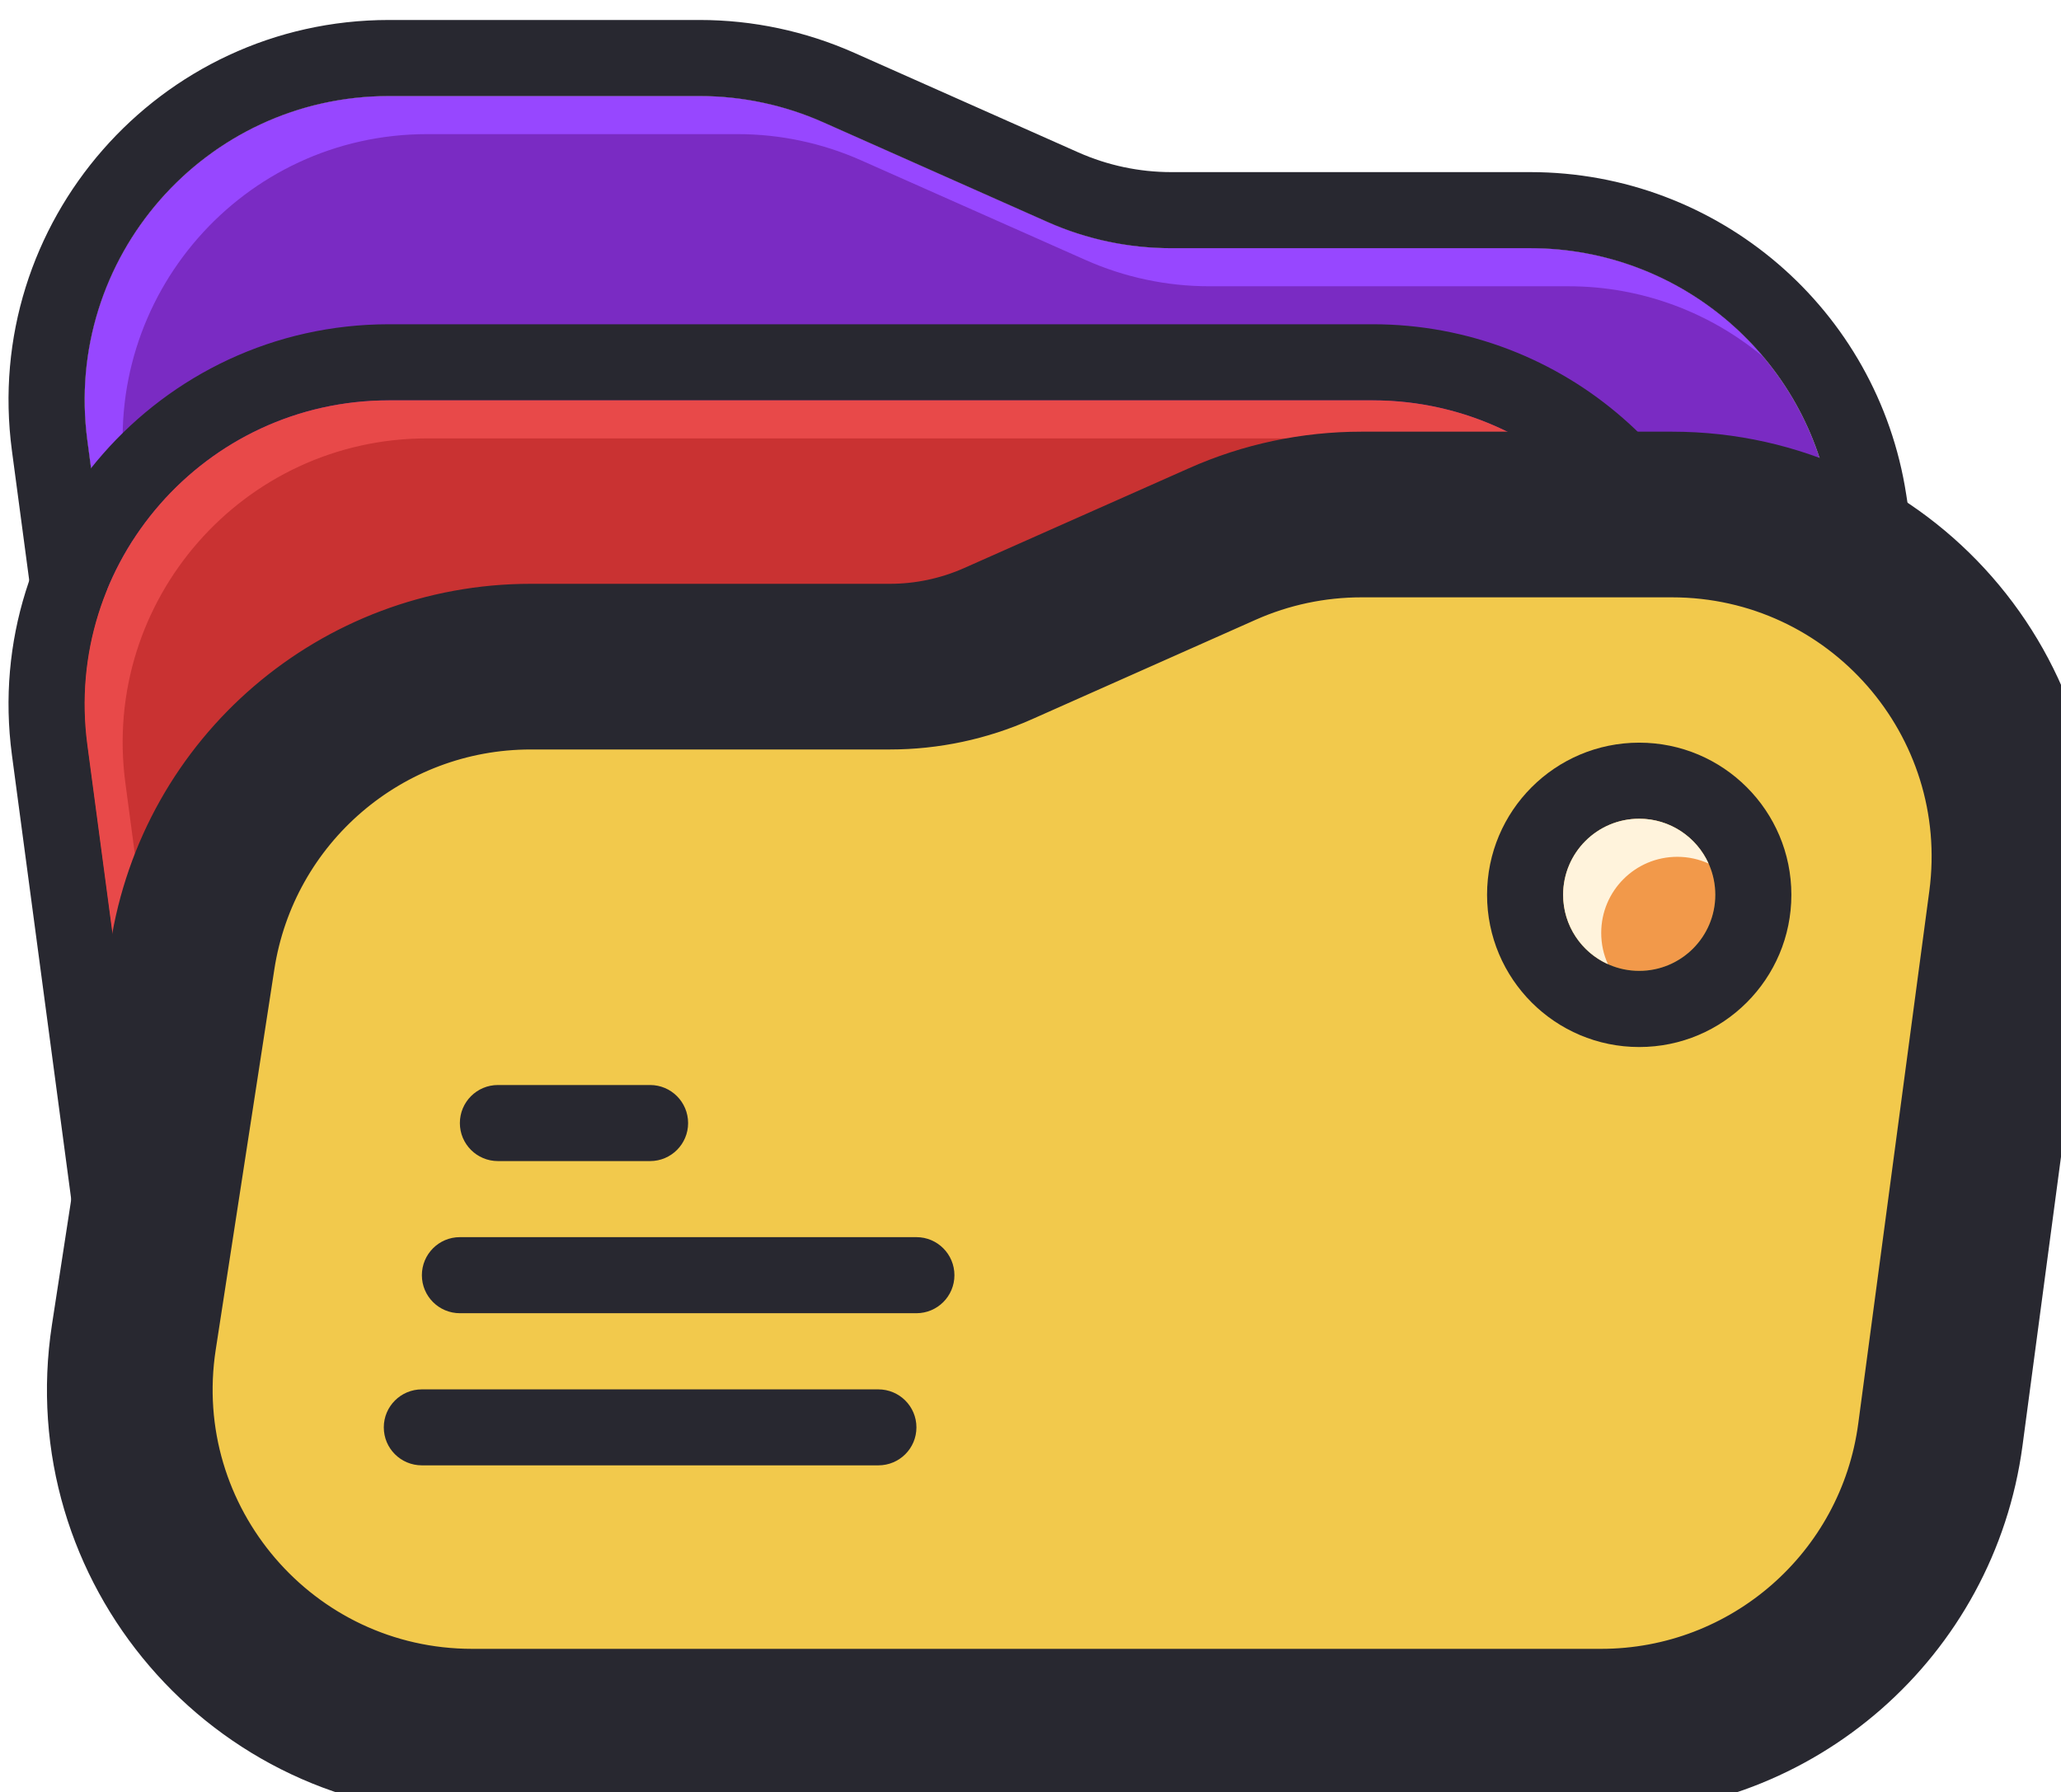
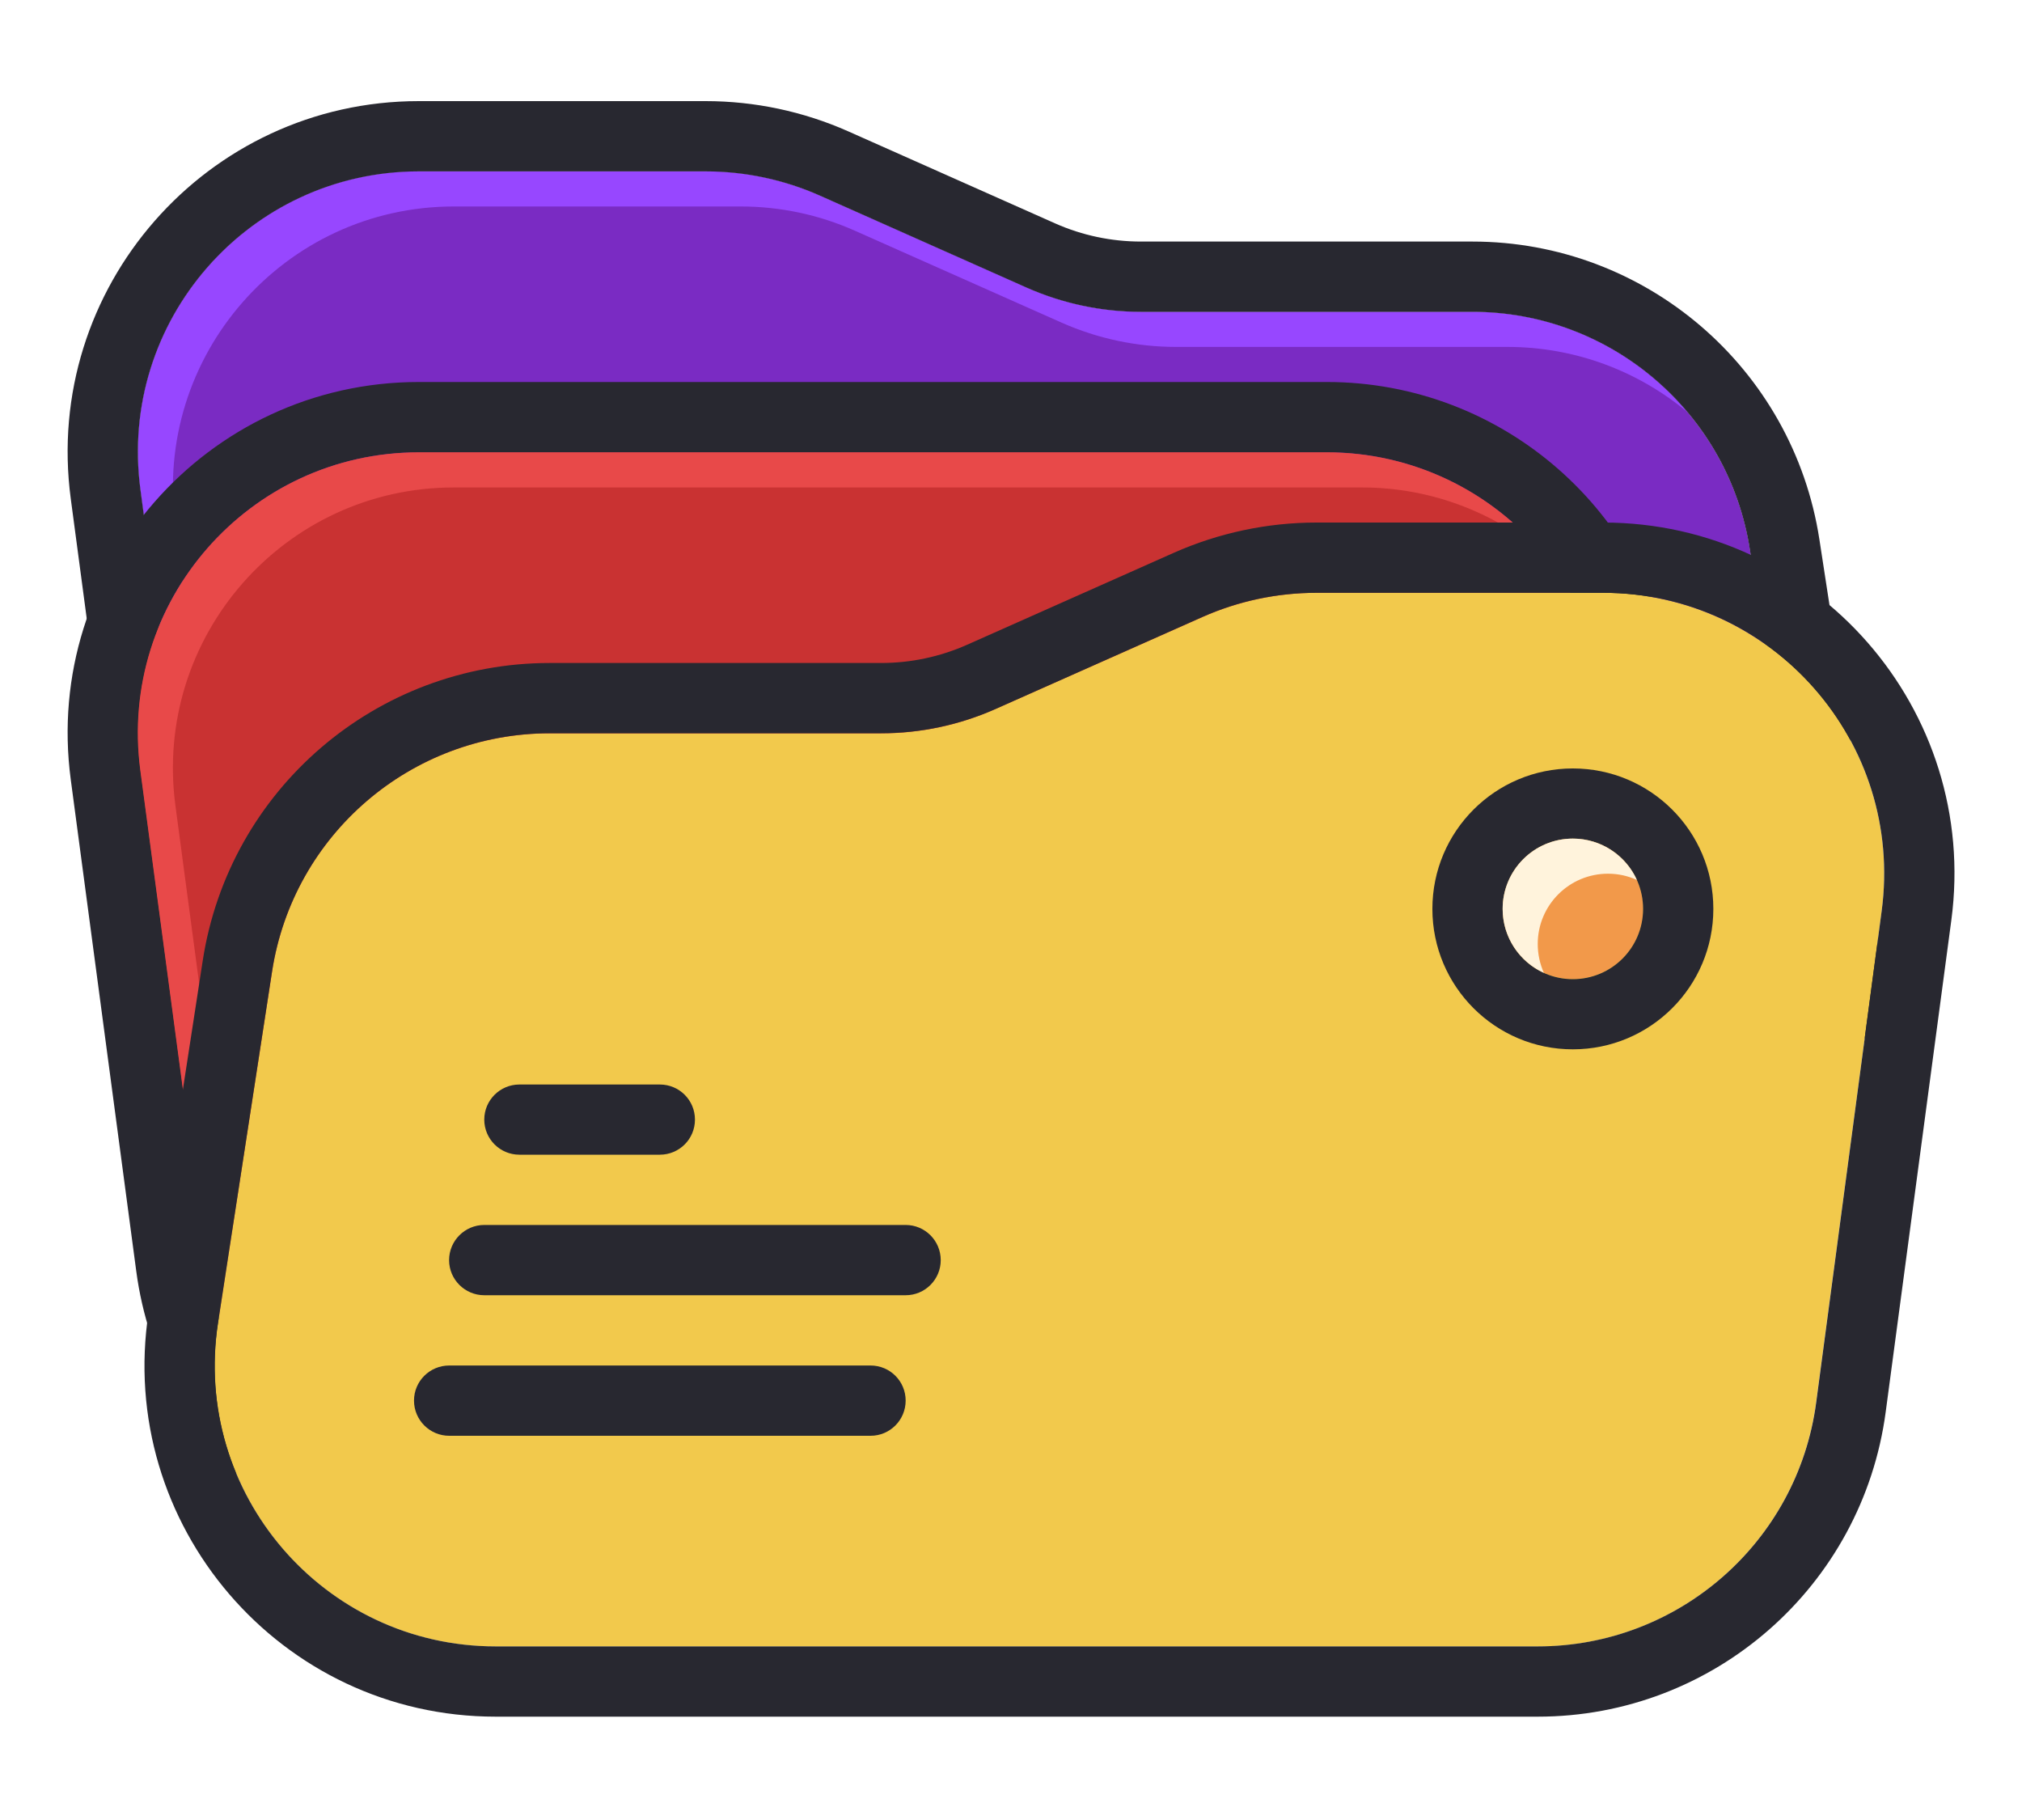
- <svg xmlns="http://www.w3.org/2000/svg" width="23" height="20" viewBox="0 0 23 20" fill="none">
-   <g id="Group 1641">
-     <g id="Group 745">
-       <path id="Rectangle 276" d="M20.434 5.65C20.179 3.993 18.754 2.77 17.077 2.77H13.07C12.595 2.77 12.125 2.671 11.691 2.478L9.187 1.365C8.753 1.172 8.283 1.072 7.808 1.072H4.342C2.288 1.072 0.704 2.881 0.975 4.917L1.768 10.861C1.993 12.548 3.432 13.808 5.134 13.808H17.73C19.812 13.808 21.404 11.953 21.087 9.896L20.434 5.65Z" fill="#7A2BC3" />
-       <path id="Subtract" d="M2.953 13.016C2.552 12.537 2.28 11.944 2.192 11.285L1.399 5.342C1.128 3.306 2.712 1.497 4.766 1.497H8.232C8.707 1.497 9.177 1.597 9.611 1.79L12.115 2.902C12.549 3.095 13.019 3.195 13.494 3.195H17.502C18.325 3.195 19.089 3.49 19.682 3.987C19.055 3.238 18.114 2.77 17.077 2.77H13.07C12.595 2.77 12.125 2.671 11.691 2.478L9.187 1.365C8.753 1.172 8.283 1.072 7.808 1.072H4.341C2.287 1.072 0.703 2.881 0.975 4.917L1.767 10.861C1.883 11.731 2.322 12.487 2.953 13.016Z" fill="#9747FF" />
-       <path id="Rectangle 276 (Stroke)" fill-rule="evenodd" clip-rule="evenodd" d="M0.133 5.03L0.926 10.973C1.207 13.082 3.006 14.657 5.134 14.657H17.73C20.332 14.657 22.322 12.338 21.926 9.766L21.273 5.521C20.955 3.45 19.173 1.921 17.077 1.921H13.07C12.714 1.921 12.361 1.846 12.036 1.702L9.532 0.589C8.989 0.348 8.402 0.223 7.808 0.223H4.341C1.774 0.223 -0.206 2.485 0.133 5.03ZM17.077 2.77C18.753 2.77 20.179 3.993 20.434 5.65L21.087 9.896C21.404 11.953 19.812 13.808 17.73 13.808H5.134C3.432 13.808 1.992 12.548 1.767 10.861L0.975 4.917C0.704 2.881 2.287 1.072 4.341 1.072H7.808C8.283 1.072 8.753 1.172 9.187 1.365L11.691 2.478C12.125 2.671 12.595 2.77 13.07 2.77H17.077Z" fill="#282830" />
-       <path id="Rectangle 277" d="M0.975 8.314C0.703 6.278 2.287 4.469 4.341 4.469H15.319C17.021 4.469 18.461 5.729 18.686 7.416L19.478 13.359C19.75 15.395 18.166 17.205 16.111 17.205H5.134C3.432 17.205 1.992 15.944 1.767 14.257L0.975 8.314Z" fill="#C93232" />
-       <path id="Rectangle 277 (Stroke)" fill-rule="evenodd" clip-rule="evenodd" d="M4.341 3.619H15.319C17.447 3.619 19.246 5.195 19.527 7.304L20.32 13.247C20.659 15.792 18.679 18.054 16.112 18.054H5.134C3.006 18.054 1.207 16.478 0.926 14.369L0.133 8.426C-0.206 5.881 1.774 3.619 4.341 3.619ZM4.341 4.468C2.287 4.468 0.703 6.278 0.975 8.314L1.767 14.257C1.992 15.944 3.432 17.204 5.134 17.204H16.112C18.166 17.204 19.75 15.395 19.478 13.359L18.686 7.416C18.461 5.729 17.021 4.468 15.319 4.468H4.341Z" fill="#282830" />
-       <path id="Subtract_2" fill-rule="evenodd" clip-rule="evenodd" d="M4.341 4.469C2.287 4.469 0.703 6.278 0.975 8.314L1.767 14.257C1.883 15.127 2.322 15.883 2.953 16.412C2.552 15.933 2.28 15.34 2.192 14.682L1.399 8.738C1.128 6.702 2.712 4.893 4.766 4.893H15.744C16.568 4.893 17.331 5.189 17.924 5.685C17.297 4.937 16.357 4.469 15.319 4.469H4.341Z" fill="#E84949" />
-       <path id="Rectangle 275" d="M2.566 10.745C2.821 9.088 4.247 7.865 5.923 7.865H9.93C10.406 7.865 10.876 7.765 11.31 7.572L13.813 6.459C14.248 6.266 14.717 6.167 15.193 6.167H18.659C20.713 6.167 22.297 7.976 22.025 10.012L21.233 15.955C21.008 17.643 19.569 18.903 17.866 18.903H5.27C3.189 18.903 1.597 17.047 1.913 14.99L2.566 10.745Z" fill="#F2C94C" />
-       <g id="Rectangle 275 (Stroke)">
-         <path d="M22.867 10.124L22.075 16.068C21.794 18.177 19.994 19.752 17.867 19.752H5.27C2.668 19.752 0.679 17.433 1.074 14.861L1.727 10.616C2.046 8.545 3.828 7.016 5.923 7.016H9.931C10.287 7.016 10.639 6.941 10.965 6.796L13.469 5.684C14.011 5.442 14.599 5.318 15.193 5.318H18.659C21.227 5.318 23.207 7.579 22.867 10.124ZM5.923 7.865C4.247 7.865 2.822 9.088 2.567 10.745L1.913 14.99C1.597 17.047 3.189 18.903 5.27 18.903H17.867C19.569 18.903 21.008 17.643 21.233 15.955L22.026 10.012C22.297 7.976 20.713 6.167 18.659 6.167H15.193C14.718 6.167 14.248 6.266 13.813 6.459L11.31 7.572C10.876 7.765 10.406 7.865 9.931 7.865H5.923Z" fill="#282830" />
-         <path d="M22.867 10.124L22.075 16.068C21.794 18.177 19.994 19.752 17.867 19.752H5.27C2.668 19.752 0.679 17.433 1.074 14.861L1.727 10.616C2.046 8.545 3.828 7.016 5.923 7.016H9.931C10.287 7.016 10.639 6.941 10.965 6.796L13.469 5.684C14.011 5.442 14.599 5.318 15.193 5.318H18.659C21.227 5.318 23.207 7.579 22.867 10.124ZM5.923 7.865C4.247 7.865 2.822 9.088 2.567 10.745L1.913 14.99C1.597 17.047 3.189 18.903 5.27 18.903H17.867C19.569 18.903 21.008 17.643 21.233 15.955L22.026 10.012C22.297 7.976 20.713 6.167 18.659 6.167H15.193C14.718 6.167 14.248 6.266 13.813 6.459L11.31 7.572C10.876 7.765 10.406 7.865 9.931 7.865H5.923Z" stroke="#282830" />
-       </g>
-       <g id="Group 744">
-         <path id="Ellipse 303" d="M19.142 9.987C19.142 10.456 18.762 10.836 18.293 10.836C17.824 10.836 17.444 10.456 17.444 9.987C17.444 9.518 17.824 9.138 18.293 9.138C18.762 9.138 19.142 9.518 19.142 9.987Z" fill="#F2994A" />
-         <path id="Ellipse 303 (Stroke)" fill-rule="evenodd" clip-rule="evenodd" d="M19.991 9.987C19.991 10.925 19.231 11.686 18.293 11.686C17.355 11.686 16.595 10.925 16.595 9.987C16.595 9.05 17.355 8.289 18.293 8.289C19.231 8.289 19.991 9.05 19.991 9.987ZM18.293 10.836C18.762 10.836 19.142 10.456 19.142 9.987C19.142 9.519 18.762 9.138 18.293 9.138C17.824 9.138 17.444 9.519 17.444 9.987C17.444 10.456 17.824 10.836 18.293 10.836Z" fill="#282830" />
-         <path id="Subtract_3" fill-rule="evenodd" clip-rule="evenodd" d="M19.067 9.638C18.961 9.59 18.842 9.563 18.718 9.563C18.249 9.563 17.869 9.943 17.869 10.412C17.869 10.537 17.895 10.655 17.944 10.761C17.649 10.628 17.444 10.332 17.444 9.987C17.444 9.518 17.824 9.138 18.293 9.138C18.637 9.138 18.934 9.343 19.067 9.638Z" fill="#FFF3DC" />
-       </g>
-       <path id="Vector 558 (Stroke)" fill-rule="evenodd" clip-rule="evenodd" d="M4.283 15.931C4.283 15.697 4.473 15.507 4.708 15.507H9.802C10.037 15.507 10.227 15.697 10.227 15.931C10.227 16.166 10.037 16.355 9.802 16.355H4.708C4.473 16.355 4.283 16.166 4.283 15.931Z" fill="#282830" />
-       <path id="Vector 557 (Stroke)" fill-rule="evenodd" clip-rule="evenodd" d="M4.708 14.233C4.708 13.998 4.898 13.808 5.132 13.808H10.227C10.461 13.808 10.651 13.998 10.651 14.233C10.651 14.467 10.461 14.657 10.227 14.657H5.132C4.898 14.657 4.708 14.467 4.708 14.233Z" fill="#282830" />
-       <path id="Vector 556 (Stroke)" fill-rule="evenodd" clip-rule="evenodd" d="M5.132 12.535C5.132 12.3 5.322 12.11 5.557 12.11H7.255C7.489 12.11 7.679 12.3 7.679 12.535C7.679 12.769 7.489 12.959 7.255 12.959H5.557C5.322 12.959 5.132 12.769 5.132 12.535Z" fill="#282830" />
-     </g>
-   </g>
+ <svg xmlns="http://www.w3.org/2000/svg" width="20" height="18" viewBox="0 0 20 18" fill="none">
+   <path d="M17.31 5.44C17.101 4.084 15.935 3.084 14.563 3.084H11.284C10.896 3.084 10.511 3.002 10.156 2.844L8.108 1.934C7.752 1.776 7.368 1.694 6.979 1.694H4.143C2.462 1.694 1.167 3.175 1.389 4.84L2.037 9.703C2.221 11.084 3.399 12.115 4.791 12.115H15.098C16.801 12.115 18.103 10.597 17.844 8.913L17.31 5.44Z" fill="#7A2BC3" />
+   <path d="M3.007 11.466C2.679 11.075 2.456 10.589 2.384 10.051L1.735 5.188C1.513 3.522 2.809 2.042 4.49 2.042H7.326C7.715 2.042 8.099 2.123 8.454 2.281L10.503 3.192C10.858 3.349 11.243 3.431 11.631 3.431H14.91C15.584 3.431 16.209 3.673 16.694 4.079C16.181 3.467 15.411 3.084 14.563 3.084H11.284C10.895 3.084 10.511 3.002 10.155 2.844L8.107 1.934C7.752 1.776 7.367 1.694 6.979 1.694H4.143C2.462 1.694 1.166 3.175 1.388 4.84L2.037 9.703C2.131 10.415 2.49 11.034 3.007 11.466Z" fill="#9747FF" />
+   <path fill-rule="evenodd" clip-rule="evenodd" d="M0.7 4.933L1.348 9.795C1.578 11.521 3.05 12.81 4.791 12.81H15.098C17.226 12.81 18.854 10.912 18.53 8.808L17.996 5.335C17.735 3.64 16.277 2.389 14.563 2.389H11.284C10.993 2.389 10.704 2.328 10.438 2.21L8.39 1.299C7.946 1.102 7.465 1 6.979 1H4.143C2.042 1 0.422 2.85 0.7 4.933ZM14.563 3.084C15.935 3.084 17.101 4.085 17.309 5.44L17.844 8.914C18.103 10.597 16.8 12.115 15.098 12.115H4.791C3.399 12.115 2.221 11.084 2.037 9.704L1.389 4.841C1.166 3.175 2.462 1.695 4.143 1.695H6.979C7.368 1.695 7.752 1.776 8.108 1.934L10.156 2.845C10.511 3.002 10.896 3.084 11.284 3.084H14.563Z" fill="#282830" />
+   <path d="M1.388 7.62C1.166 5.954 2.462 4.474 4.143 4.474H13.124C14.517 4.474 15.695 5.505 15.879 6.885L16.527 11.748C16.749 13.414 15.453 14.894 13.773 14.894H4.791C3.398 14.894 2.221 13.863 2.037 12.482L1.388 7.62Z" fill="#C93232" />
+   <path fill-rule="evenodd" clip-rule="evenodd" d="M4.143 3.778H13.124C14.865 3.778 16.337 5.067 16.567 6.793L17.216 11.656C17.493 13.738 15.873 15.588 13.773 15.588H4.791C3.05 15.588 1.578 14.299 1.348 12.574L0.7 7.711C0.422 5.629 2.042 3.778 4.143 3.778ZM4.143 4.473C2.462 4.473 1.166 5.953 1.388 7.619L2.036 12.482C2.221 13.862 3.398 14.893 4.791 14.893H13.773C15.453 14.893 16.749 13.413 16.527 11.747L15.879 6.885C15.695 5.504 14.517 4.473 13.124 4.473H4.143Z" fill="#282830" />
+   <path fill-rule="evenodd" clip-rule="evenodd" d="M4.143 4.474C2.462 4.474 1.166 5.954 1.388 7.62L2.037 12.482C2.131 13.194 2.49 13.813 3.007 14.246C2.679 13.854 2.456 13.368 2.384 12.83L1.735 7.967C1.513 6.301 2.809 4.821 4.49 4.821H13.472C14.146 4.821 14.771 5.063 15.256 5.469C14.743 4.857 13.974 4.474 13.124 4.474H4.143Z" fill="#E84949" />
+   <path d="M2.691 9.609C2.899 8.253 4.066 7.253 5.437 7.253H8.716C9.105 7.253 9.489 7.171 9.844 7.013L11.893 6.103C12.248 5.945 12.633 5.863 13.021 5.863H15.857C17.538 5.863 18.834 7.343 18.612 9.009L17.963 13.872C17.779 15.253 16.602 16.284 15.209 16.284H4.903C3.2 16.284 1.897 14.766 2.156 13.082L2.691 9.609Z" fill="#F2C94C" />
+   <path d="M19.301 9.101L18.652 13.963C18.422 15.689 16.951 16.978 15.21 16.978H4.903C2.775 16.978 1.147 15.08 1.47 12.976L2.005 9.503C2.265 7.808 3.723 6.557 5.438 6.557H8.716C9.008 6.557 9.296 6.496 9.563 6.378L11.611 5.467C12.055 5.27 12.536 5.168 13.022 5.168H15.858C17.959 5.168 19.579 7.018 19.301 9.101ZM5.438 7.252C4.066 7.252 2.9 8.253 2.691 9.608L2.157 13.082C1.898 14.765 3.2 16.283 4.903 16.283H15.21C16.602 16.283 17.78 15.252 17.964 13.872L18.612 9.009C18.834 7.343 17.538 5.863 15.858 5.863H13.022C12.633 5.863 12.249 5.944 11.893 6.102L9.845 7.013C9.49 7.17 9.105 7.252 8.716 7.252H5.438Z" fill="#282830" />
+   <path d="M16.252 8.989C16.252 9.372 15.941 9.683 15.557 9.683C15.174 9.683 14.863 9.372 14.863 8.989C14.863 8.605 15.174 8.294 15.557 8.294C15.941 8.294 16.252 8.605 16.252 8.989Z" fill="#F2994A" />
+   <path fill-rule="evenodd" clip-rule="evenodd" d="M16.947 8.989C16.947 9.756 16.325 10.378 15.557 10.378C14.79 10.378 14.168 9.756 14.168 8.989C14.168 8.222 14.79 7.6 15.557 7.6C16.325 7.6 16.947 8.222 16.947 8.989ZM15.557 9.684C15.941 9.684 16.252 9.373 16.252 8.989C16.252 8.605 15.941 8.294 15.557 8.294C15.174 8.294 14.863 8.605 14.863 8.989C14.863 9.373 15.174 9.684 15.557 9.684Z" fill="#282830" />
+   <path fill-rule="evenodd" clip-rule="evenodd" d="M16.191 8.703C16.104 8.663 16.007 8.641 15.905 8.641C15.521 8.641 15.21 8.952 15.21 9.336C15.21 9.438 15.232 9.535 15.271 9.622C15.03 9.513 14.863 9.27 14.863 8.989C14.863 8.605 15.174 8.294 15.557 8.294C15.839 8.294 16.082 8.462 16.191 8.703Z" fill="#FFF3DC" />
+   <path fill-rule="evenodd" clip-rule="evenodd" d="M4.095 13.852C4.095 13.66 4.251 13.505 4.443 13.505H8.611C8.803 13.505 8.958 13.66 8.958 13.852C8.958 14.044 8.803 14.2 8.611 14.2H4.443C4.251 14.2 4.095 14.044 4.095 13.852Z" fill="#282830" />
+   <path fill-rule="evenodd" clip-rule="evenodd" d="M4.442 12.463C4.442 12.271 4.598 12.115 4.79 12.115H8.958C9.15 12.115 9.305 12.271 9.305 12.463C9.305 12.654 9.15 12.81 8.958 12.81H4.79C4.598 12.81 4.442 12.654 4.442 12.463Z" fill="#282830" />
+   <path fill-rule="evenodd" clip-rule="evenodd" d="M4.79 11.073C4.79 10.881 4.946 10.726 5.137 10.726H6.527C6.719 10.726 6.874 10.881 6.874 11.073C6.874 11.265 6.719 11.42 6.527 11.42H5.137C4.946 11.42 4.79 11.265 4.79 11.073Z" fill="#282830" />
</svg>
